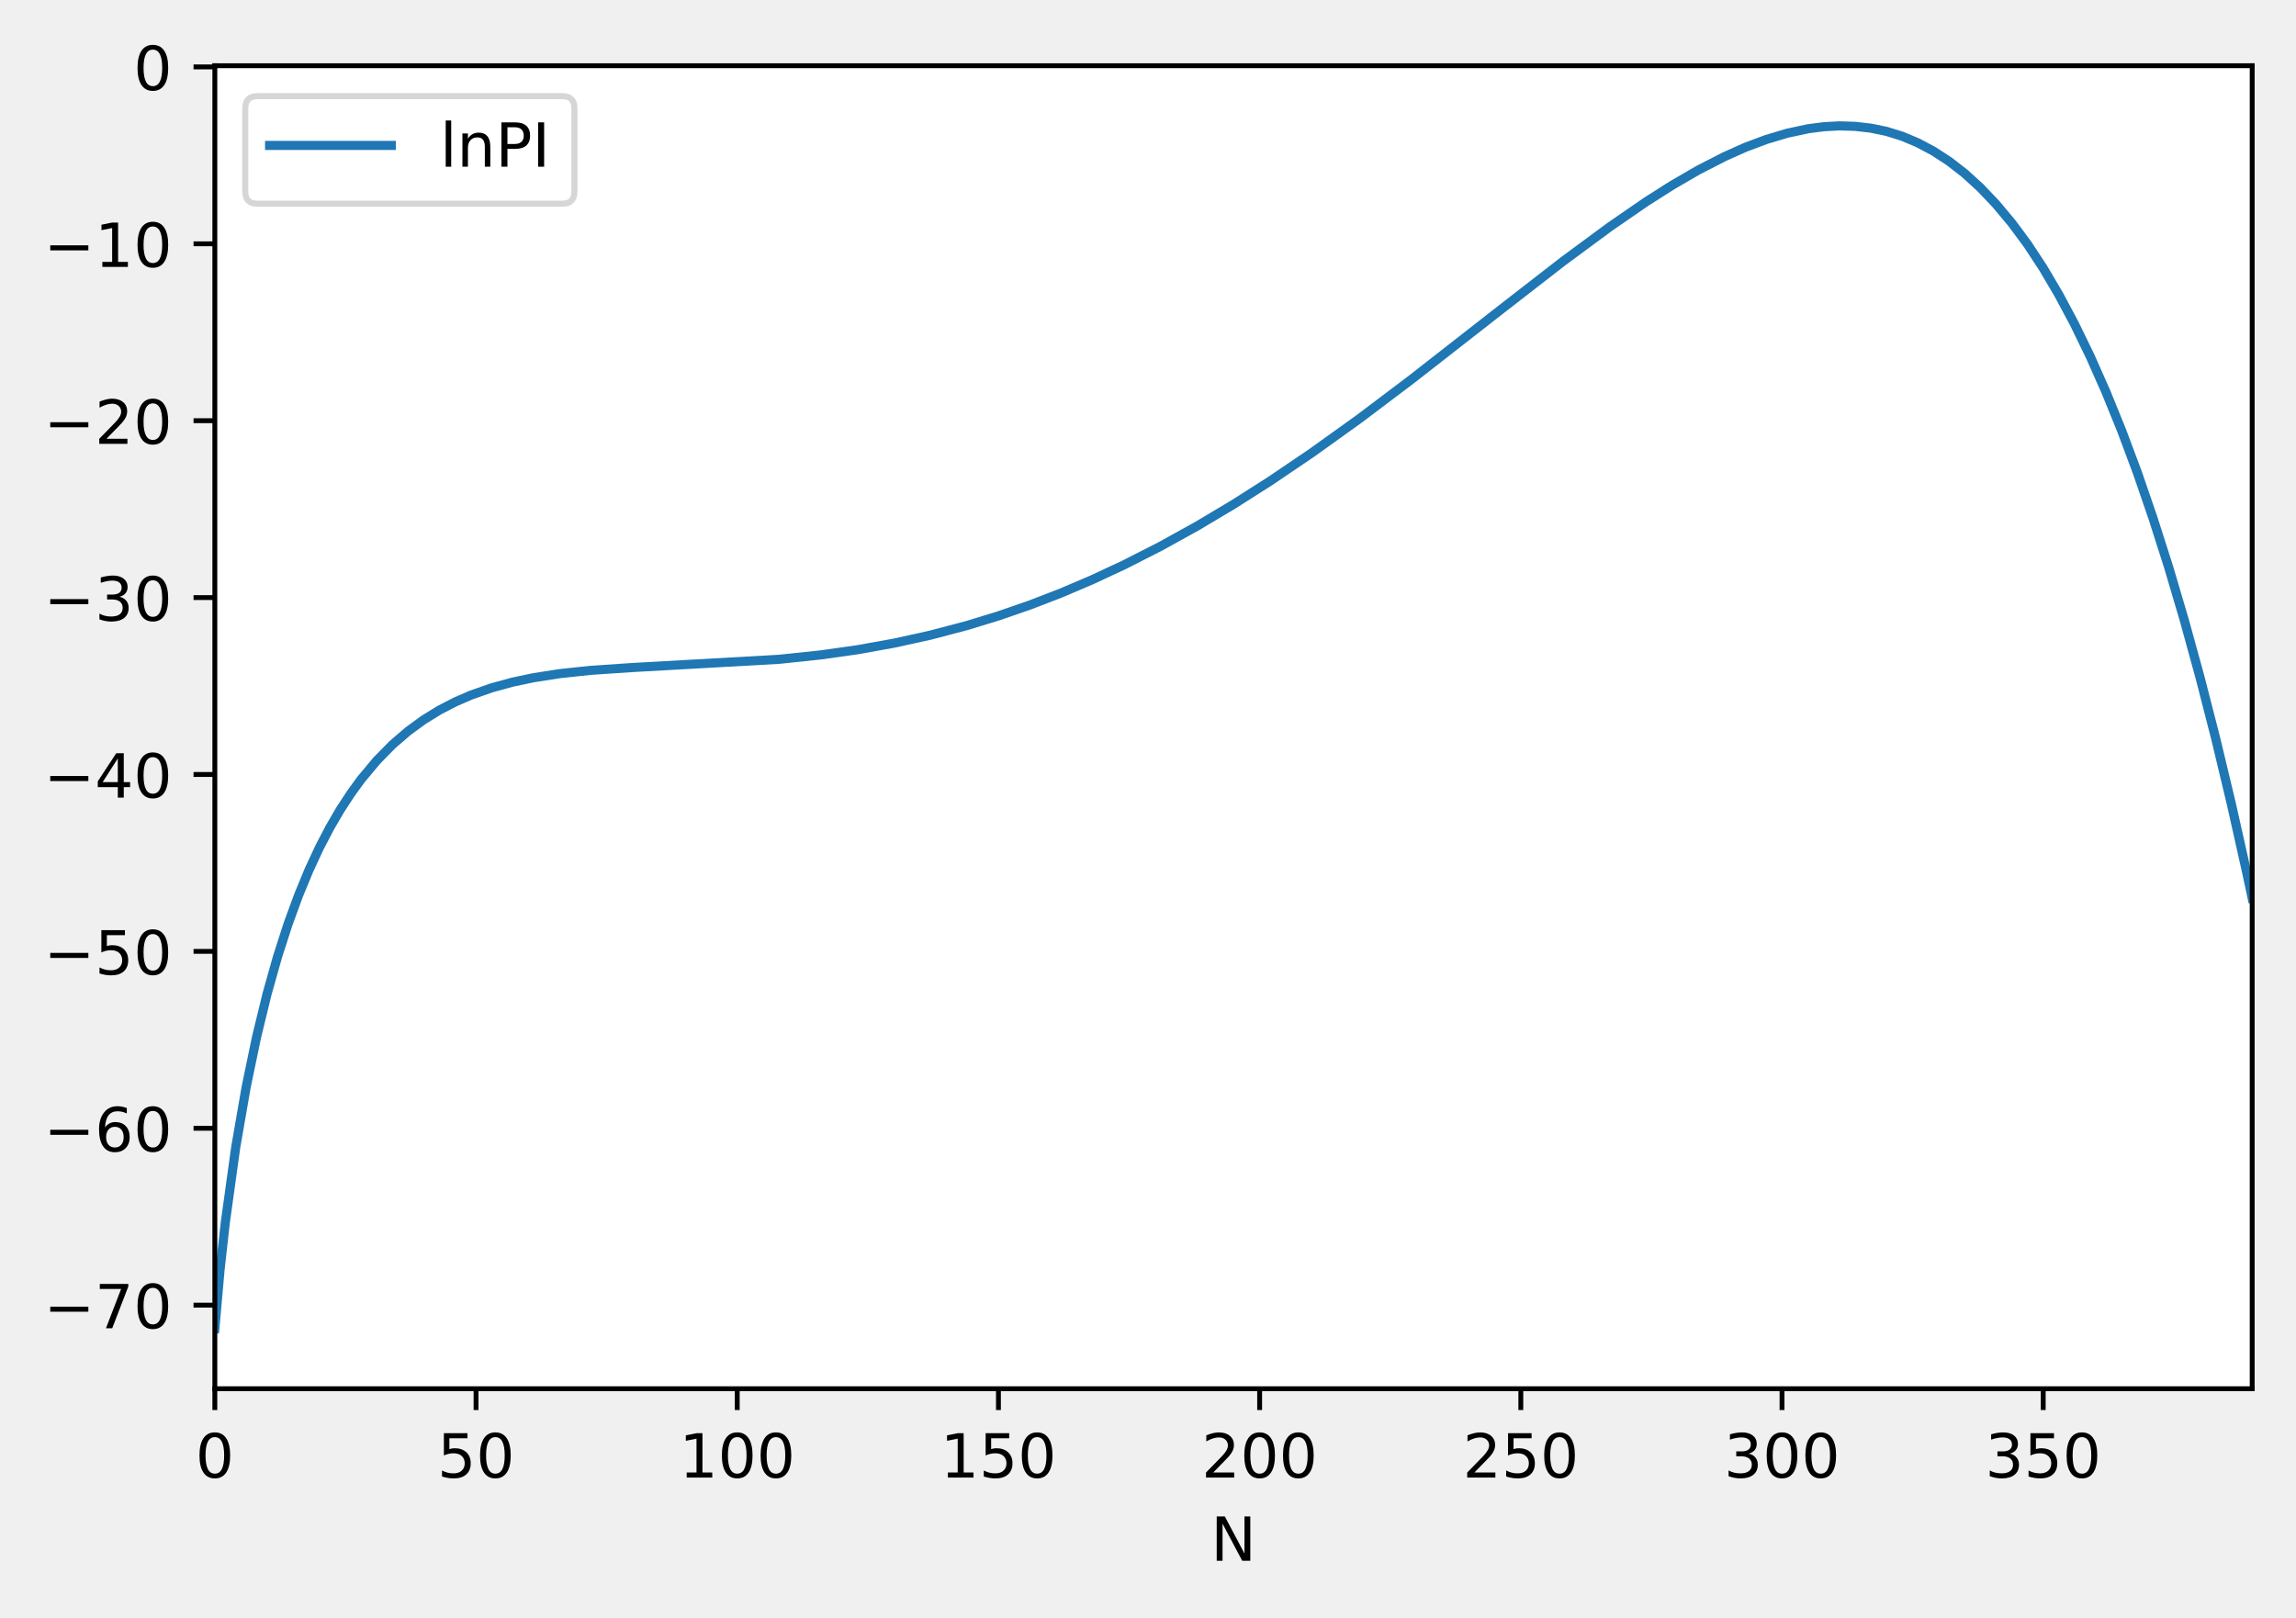
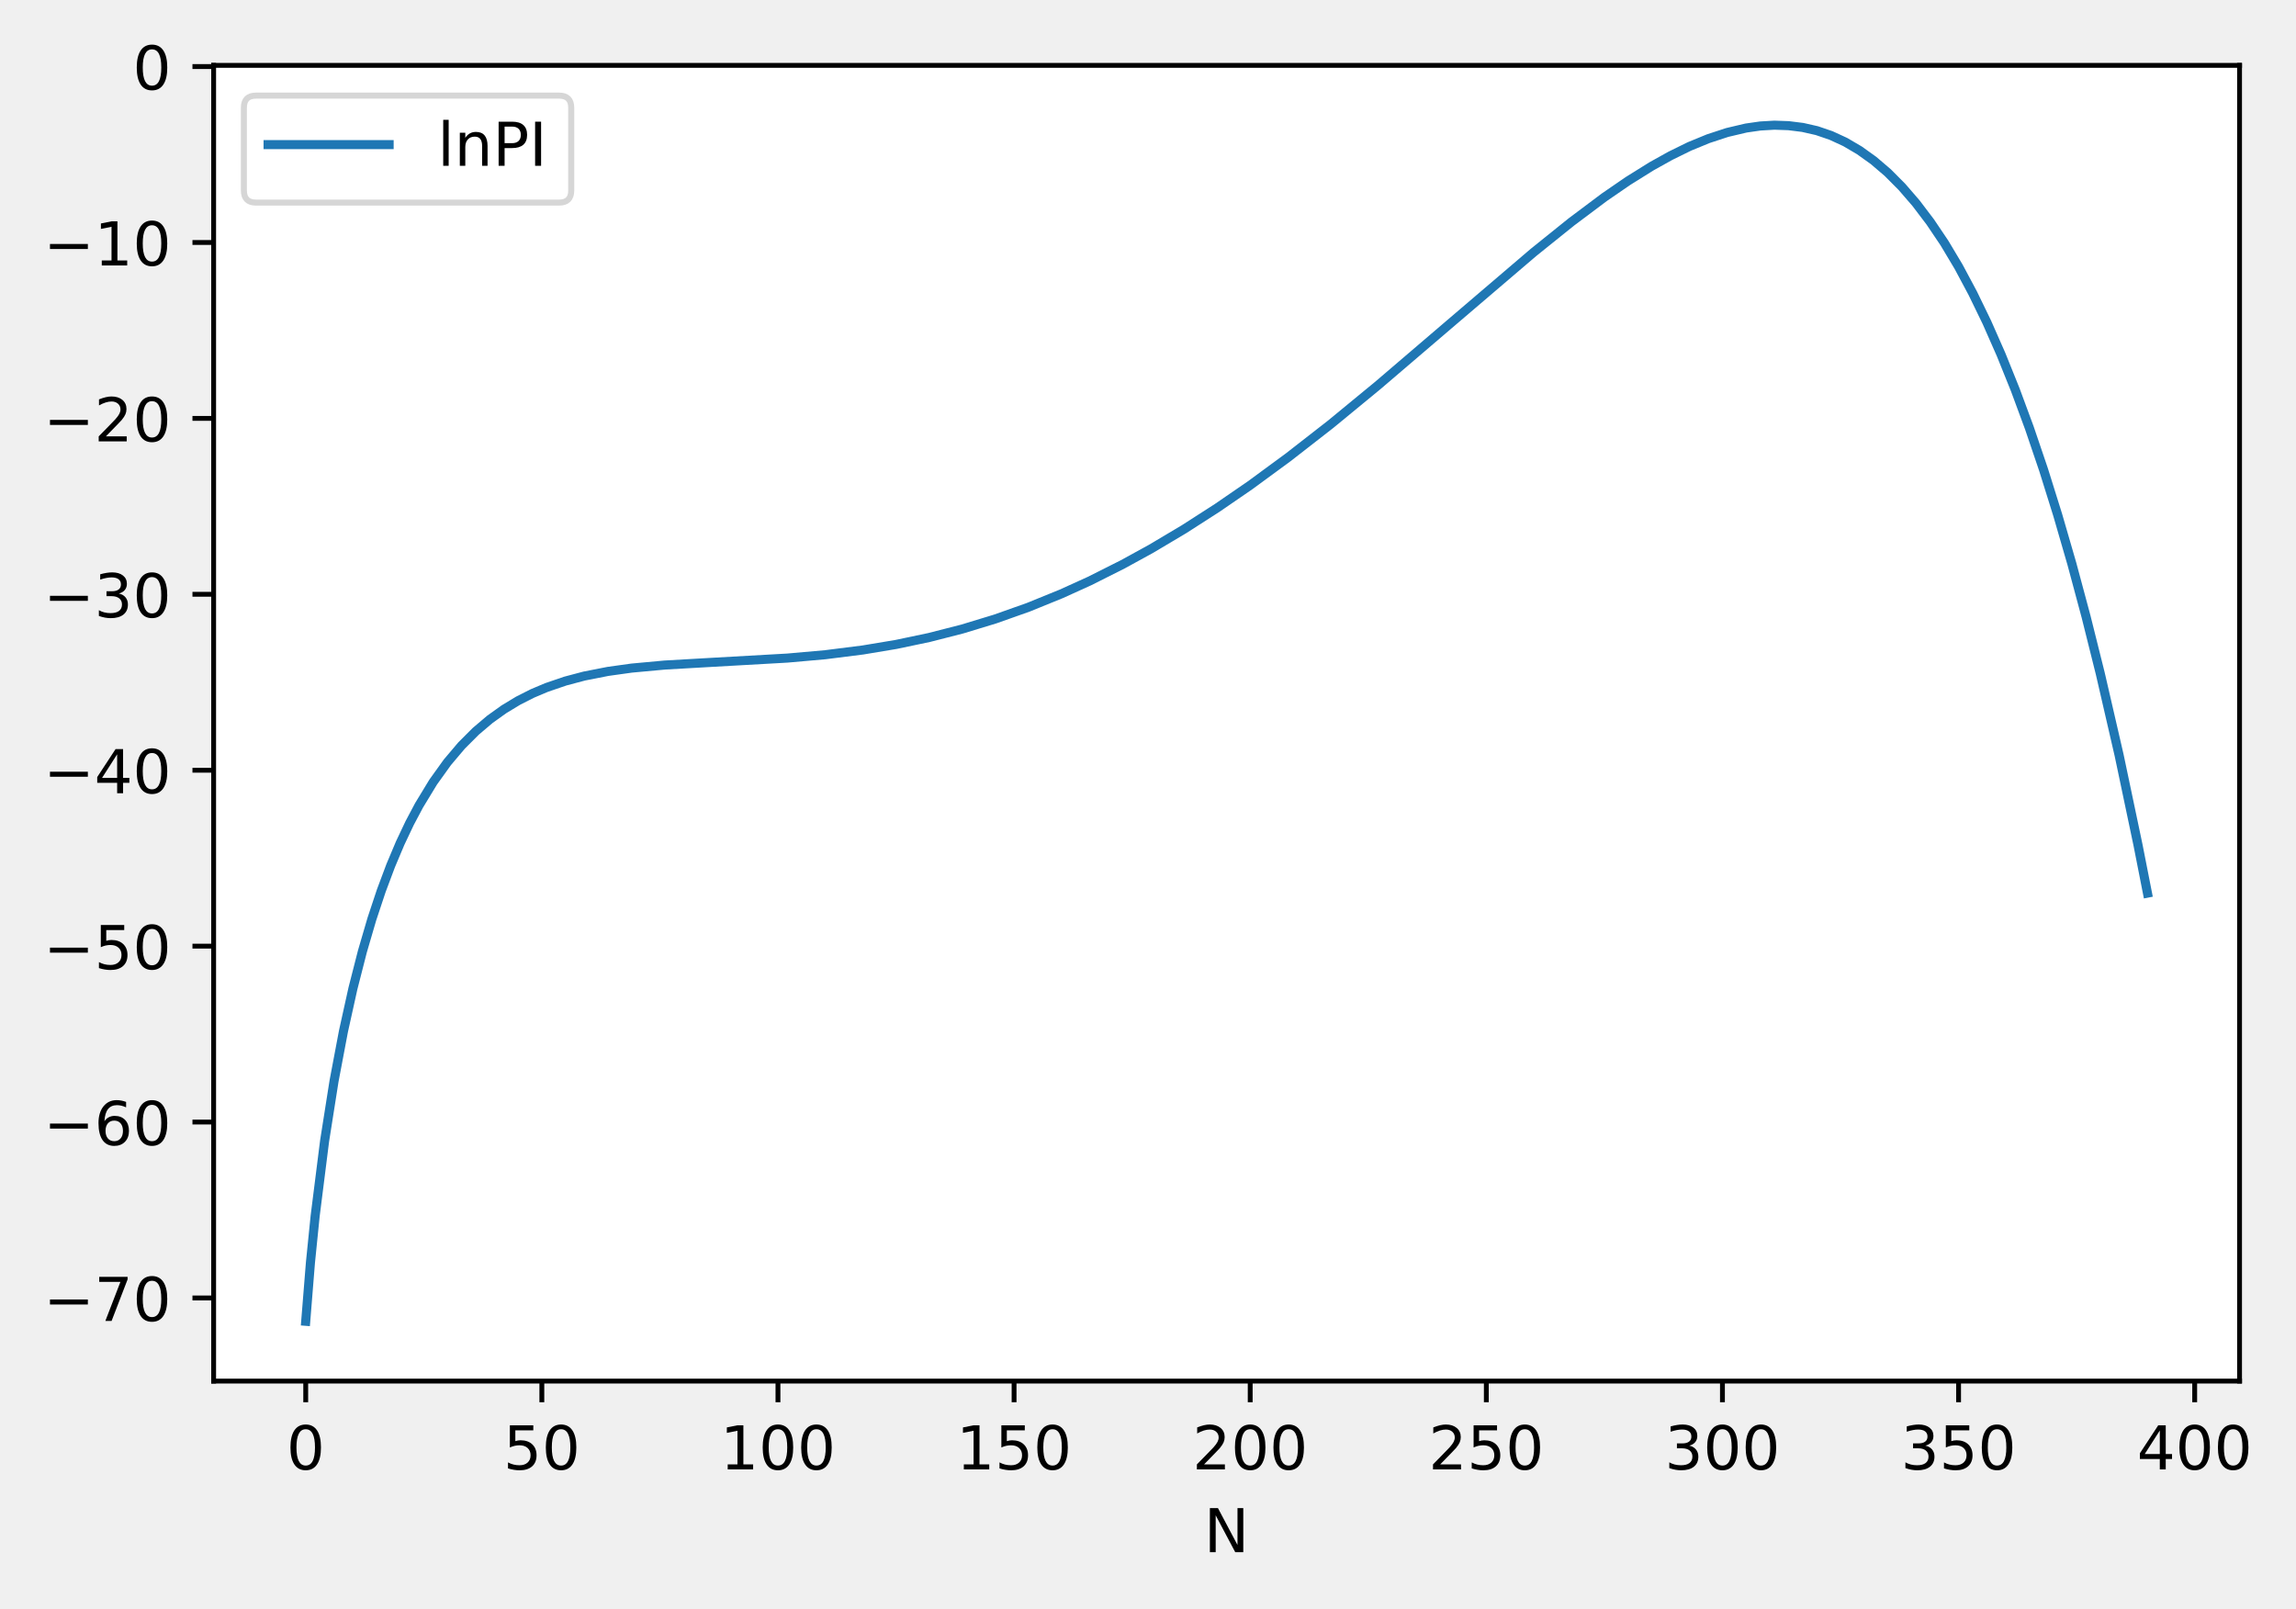
- <svg xmlns="http://www.w3.org/2000/svg" xmlns:xlink="http://www.w3.org/1999/xlink" height="265.799pt" version="1.1" viewBox="0 0 377.305 265.799" width="377.305pt">
+ <svg xmlns="http://www.w3.org/2000/svg" xmlns:xlink="http://www.w3.org/1999/xlink" height="265.799pt" version="1.1" viewBox="0 0 379.434 265.799" width="379.434pt">
  <defs>
    <style type="text/css">
*{stroke-linecap:butt;stroke-linejoin:round;}
  </style>
  </defs>
  <g id="figure_1">
    <g id="patch_1">
-       <path d="M 0 265.799  L 377.305 265.799  L 377.305 0  L 0 0  z " style="fill:none;" />
+       <path d="M 0 265.799  L 379.434 265.799  L 379.434 0  L 0 0  z " style="fill:none;" />
    </g>
    <g id="axes_1">
      <g id="patch_2">
        <path d="M 35.305 228.242  L 370.105 228.242  L 370.105 10.802  L 35.305 10.802  z " style="fill:#ffffff;" />
      </g>
      <g id="matplotlib.axis_1">
        <g id="xtick_1">
          <g id="line2d_1">
            <defs>
-               <path d="M 0 0  L 0 3.5  " id="m307e78f4db" style="stroke:#000000;stroke-width:0.8;" />
-             </defs>
-             <g>
-               <use style="stroke:#000000;stroke-width:0.8;" x="35.305" xlink:href="#m307e78f4db" y="228.242" />
+               <path d="M 0 0  L 0 3.5  " id="m46a342f870" style="stroke:#000000;stroke-width:0.8;" />
+             </defs>
+             <g>
+               <use style="stroke:#000000;stroke-width:0.8;" x="50.523" xlink:href="#m46a342f870" y="228.242" />
            </g>
          </g>
          <g id="text_1">
            <defs>
              <path d="M 31.781 66.406  Q 24.172 66.406 20.328 58.906  Q 16.5 51.422 16.5 36.375  Q 16.5 21.391 20.328 13.891  Q 24.172 6.391 31.781 6.391  Q 39.453 6.391 43.281 13.891  Q 47.125 21.391 47.125 36.375  Q 47.125 51.422 43.281 58.906  Q 39.453 66.406 31.781 66.406  z M 31.781 74.219  Q 44.047 74.219 50.516 64.516  Q 56.984 54.828 56.984 36.375  Q 56.984 17.969 50.516 8.266  Q 44.047 -1.422 31.781 -1.422  Q 19.531 -1.422 13.062 8.266  Q 6.594 17.969 6.594 36.375  Q 6.594 54.828 13.062 64.516  Q 19.531 74.219 31.781 74.219  z " id="DejaVuSans-48" />
            </defs>
-             <g transform="translate(32.12344 242.8408)scale(0.1 -0.1)">
+             <g transform="translate(47.34162 242.8408)scale(0.1 -0.1)">
              <use xlink:href="#DejaVuSans-48" />
            </g>
          </g>
        </g>
        <g id="xtick_2">
          <g id="line2d_2">
            <g>
-               <use style="stroke:#000000;stroke-width:0.8;" x="78.228" xlink:href="#m307e78f4db" y="228.242" />
+               <use style="stroke:#000000;stroke-width:0.8;" x="89.544" xlink:href="#m46a342f870" y="228.242" />
            </g>
          </g>
          <g id="text_2">
            <defs>
              <path d="M 10.797 72.906  L 49.516 72.906  L 49.516 64.594  L 19.828 64.594  L 19.828 46.734  Q 21.969 47.469 24.109 47.828  Q 26.266 48.188 28.422 48.188  Q 40.625 48.188 47.75 41.5  Q 54.891 34.812 54.891 23.391  Q 54.891 11.625 47.562 5.094  Q 40.234 -1.422 26.906 -1.422  Q 22.312 -1.422 17.547 -0.641  Q 12.797 0.141 7.719 1.703  L 7.719 11.625  Q 12.109 9.234 16.797 8.062  Q 21.484 6.891 26.703 6.891  Q 35.156 6.891 40.078 11.328  Q 45.016 15.766 45.016 23.391  Q 45.016 31 40.078 35.438  Q 35.156 39.891 26.703 39.891  Q 22.75 39.891 18.812 39.016  Q 14.891 38.141 10.797 36.281  z " id="DejaVuSans-53" />
            </defs>
-             <g transform="translate(71.86526 242.8408)scale(0.1 -0.1)">
+             <g transform="translate(83.18135 242.8408)scale(0.1 -0.1)">
              <use xlink:href="#DejaVuSans-53" />
              <use x="63.623" xlink:href="#DejaVuSans-48" />
            </g>
          </g>
        </g>
        <g id="xtick_3">
          <g id="line2d_3">
            <g>
-               <use style="stroke:#000000;stroke-width:0.8;" x="121.151" xlink:href="#m307e78f4db" y="228.242" />
+               <use style="stroke:#000000;stroke-width:0.8;" x="128.565" xlink:href="#m46a342f870" y="228.242" />
            </g>
          </g>
          <g id="text_3">
            <defs>
              <path d="M 12.406 8.297  L 28.516 8.297  L 28.516 63.922  L 10.984 60.406  L 10.984 69.391  L 28.422 72.906  L 38.281 72.906  L 38.281 8.297  L 54.391 8.297  L 54.391 0  L 12.406 0  z " id="DejaVuSans-49" />
            </defs>
-             <g transform="translate(111.6071 242.8408)scale(0.1 -0.1)">
+             <g transform="translate(119.0211 242.8408)scale(0.1 -0.1)">
              <use xlink:href="#DejaVuSans-49" />
              <use x="63.623" xlink:href="#DejaVuSans-48" />
              <use x="127.246" xlink:href="#DejaVuSans-48" />
            </g>
          </g>
        </g>
        <g id="xtick_4">
          <g id="line2d_4">
            <g>
-               <use style="stroke:#000000;stroke-width:0.8;" x="164.074" xlink:href="#m307e78f4db" y="228.242" />
+               <use style="stroke:#000000;stroke-width:0.8;" x="167.586" xlink:href="#m46a342f870" y="228.242" />
            </g>
          </g>
          <g id="text_4">
-             <g transform="translate(154.5302 242.8408)scale(0.1 -0.1)">
+             <g transform="translate(158.0421 242.8408)scale(0.1 -0.1)">
              <use xlink:href="#DejaVuSans-49" />
              <use x="63.623" xlink:href="#DejaVuSans-53" />
              <use x="127.246" xlink:href="#DejaVuSans-48" />
            </g>
          </g>
        </g>
        <g id="xtick_5">
          <g id="line2d_5">
            <g>
-               <use style="stroke:#000000;stroke-width:0.8;" x="206.997" xlink:href="#m307e78f4db" y="228.242" />
+               <use style="stroke:#000000;stroke-width:0.8;" x="206.607" xlink:href="#m46a342f870" y="228.242" />
            </g>
          </g>
          <g id="text_5">
            <defs>
              <path d="M 19.188 8.297  L 53.609 8.297  L 53.609 0  L 7.328 0  L 7.328 8.297  Q 12.938 14.109 22.625 23.891  Q 32.328 33.688 34.812 36.531  Q 39.547 41.844 41.422 45.531  Q 43.312 49.219 43.312 52.781  Q 43.312 58.594 39.234 62.25  Q 35.156 65.922 28.609 65.922  Q 23.969 65.922 18.812 64.312  Q 13.672 62.703 7.812 59.422  L 7.812 69.391  Q 13.766 71.781 18.938 73  Q 24.125 74.219 28.422 74.219  Q 39.75 74.219 46.484 68.547  Q 53.219 62.891 53.219 53.422  Q 53.219 48.922 51.531 44.891  Q 49.859 40.875 45.406 35.406  Q 44.188 33.984 37.641 27.219  Q 31.109 20.453 19.188 8.297  z " id="DejaVuSans-50" />
            </defs>
-             <g transform="translate(197.4532 242.8408)scale(0.1 -0.1)">
+             <g transform="translate(197.063 242.8408)scale(0.1 -0.1)">
              <use xlink:href="#DejaVuSans-50" />
              <use x="63.623" xlink:href="#DejaVuSans-48" />
              <use x="127.246" xlink:href="#DejaVuSans-48" />
            </g>
          </g>
        </g>
        <g id="xtick_6">
          <g id="line2d_6">
            <g>
-               <use style="stroke:#000000;stroke-width:0.8;" x="249.92" xlink:href="#m307e78f4db" y="228.242" />
+               <use style="stroke:#000000;stroke-width:0.8;" x="245.628" xlink:href="#m46a342f870" y="228.242" />
            </g>
          </g>
          <g id="text_6">
-             <g transform="translate(240.3763 242.8408)scale(0.1 -0.1)">
+             <g transform="translate(236.084 242.8408)scale(0.1 -0.1)">
              <use xlink:href="#DejaVuSans-50" />
              <use x="63.623" xlink:href="#DejaVuSans-53" />
              <use x="127.246" xlink:href="#DejaVuSans-48" />
            </g>
          </g>
        </g>
        <g id="xtick_7">
          <g id="line2d_7">
            <g>
-               <use style="stroke:#000000;stroke-width:0.8;" x="292.843" xlink:href="#m307e78f4db" y="228.242" />
+               <use style="stroke:#000000;stroke-width:0.8;" x="284.649" xlink:href="#m46a342f870" y="228.242" />
            </g>
          </g>
          <g id="text_7">
            <defs>
              <path d="M 40.578 39.312  Q 47.656 37.797 51.625 33  Q 55.609 28.219 55.609 21.188  Q 55.609 10.406 48.188 4.484  Q 40.766 -1.422 27.094 -1.422  Q 22.516 -1.422 17.656 -0.516  Q 12.797 0.391 7.625 2.203  L 7.625 11.719  Q 11.719 9.328 16.594 8.109  Q 21.484 6.891 26.812 6.891  Q 36.078 6.891 40.938 10.547  Q 45.797 14.203 45.797 21.188  Q 45.797 27.641 41.281 31.266  Q 36.766 34.906 28.719 34.906  L 20.219 34.906  L 20.219 43.016  L 29.109 43.016  Q 36.375 43.016 40.234 45.922  Q 44.094 48.828 44.094 54.297  Q 44.094 59.906 40.109 62.906  Q 36.141 65.922 28.719 65.922  Q 24.656 65.922 20.016 65.031  Q 15.375 64.156 9.812 62.312  L 9.812 71.094  Q 15.438 72.656 20.344 73.438  Q 25.25 74.219 29.594 74.219  Q 40.828 74.219 47.359 69.109  Q 53.906 64.016 53.906 55.328  Q 53.906 49.266 50.438 45.094  Q 46.969 40.922 40.578 39.312  z " id="DejaVuSans-51" />
            </defs>
-             <g transform="translate(283.2994 242.8408)scale(0.1 -0.1)">
+             <g transform="translate(275.105 242.8408)scale(0.1 -0.1)">
              <use xlink:href="#DejaVuSans-51" />
              <use x="63.623" xlink:href="#DejaVuSans-48" />
              <use x="127.246" xlink:href="#DejaVuSans-48" />
            </g>
          </g>
        </g>
        <g id="xtick_8">
          <g id="line2d_8">
            <g>
-               <use style="stroke:#000000;stroke-width:0.8;" x="335.766" xlink:href="#m307e78f4db" y="228.242" />
+               <use style="stroke:#000000;stroke-width:0.8;" x="323.67" xlink:href="#m46a342f870" y="228.242" />
            </g>
          </g>
          <g id="text_8">
-             <g transform="translate(326.2225 242.8408)scale(0.1 -0.1)">
+             <g transform="translate(314.126 242.8408)scale(0.1 -0.1)">
              <use xlink:href="#DejaVuSans-51" />
              <use x="63.623" xlink:href="#DejaVuSans-53" />
              <use x="127.246" xlink:href="#DejaVuSans-48" />
            </g>
          </g>
        </g>
-         <g id="text_9">
+         <g id="xtick_9">
+           <g id="line2d_9">
+             <g>
+               <use style="stroke:#000000;stroke-width:0.8;" x="362.691" xlink:href="#m46a342f870" y="228.242" />
+             </g>
+           </g>
+           <g id="text_9">
+             <defs>
+               <path d="M 37.797 64.312  L 12.891 25.391  L 37.797 25.391  z M 35.203 72.906  L 47.609 72.906  L 47.609 25.391  L 58.016 25.391  L 58.016 17.188  L 47.609 17.188  L 47.609 0  L 37.797 0  L 37.797 17.188  L 4.891 17.188  L 4.891 26.703  z " id="DejaVuSans-52" />
+             </defs>
+             <g transform="translate(353.147 242.8408)scale(0.1 -0.1)">
+               <use xlink:href="#DejaVuSans-52" />
+               <use x="63.623" xlink:href="#DejaVuSans-48" />
+               <use x="127.246" xlink:href="#DejaVuSans-48" />
+             </g>
+           </g>
+         </g>
+         <g id="text_10">
          <defs>
            <path d="M 9.812 72.906  L 23.094 72.906  L 55.422 11.922  L 55.422 72.906  L 64.984 72.906  L 64.984 0  L 51.703 0  L 19.391 60.984  L 19.391 0  L 9.812 0  z " id="DejaVuSans-78" />
          </defs>
          <g transform="translate(198.9641 256.519)scale(0.1 -0.1)">
            <use xlink:href="#DejaVuSans-78" />
          </g>
        </g>
      </g>
      <g id="matplotlib.axis_2">
        <g id="ytick_1">
-           <g id="line2d_9">
-             <defs>
-               <path d="M 0 0  L -3.5 0  " id="m85e754deab" style="stroke:#000000;stroke-width:0.8;" />
-             </defs>
-             <g>
-               <use style="stroke:#000000;stroke-width:0.8;" x="35.305" xlink:href="#m85e754deab" y="214.507" />
-             </g>
-           </g>
-           <g id="text_10">
+           <g id="line2d_10">
+             <defs>
+               <path d="M 0 0  L -3.5 0  " id="m2eddbb0fd1" style="stroke:#000000;stroke-width:0.8;" />
+             </defs>
+             <g>
+               <use style="stroke:#000000;stroke-width:0.8;" x="35.305" xlink:href="#m2eddbb0fd1" y="214.507" />
+             </g>
+           </g>
+           <g id="text_11">
            <defs>
              <path d="M 10.594 35.5  L 73.188 35.5  L 73.188 27.203  L 10.594 27.203  z " id="DejaVuSans-8722" />
              <path d="M 8.203 72.906  L 55.078 72.906  L 55.078 68.703  L 28.609 0  L 18.312 0  L 43.219 64.594  L 8.203 64.594  z " id="DejaVuSans-55" />
            </defs>
            <g transform="translate(7.2 218.3058)scale(0.1 -0.1)">
              <use xlink:href="#DejaVuSans-8722" />
              <use x="83.789" xlink:href="#DejaVuSans-55" />
              <use x="147.412" xlink:href="#DejaVuSans-48" />
            </g>
          </g>
        </g>
        <g id="ytick_2">
-           <g id="line2d_10">
-             <g>
-               <use style="stroke:#000000;stroke-width:0.8;" x="35.305" xlink:href="#m85e754deab" y="185.434" />
-             </g>
-           </g>
-           <g id="text_11">
+           <g id="line2d_11">
+             <g>
+               <use style="stroke:#000000;stroke-width:0.8;" x="35.305" xlink:href="#m2eddbb0fd1" y="185.434" />
+             </g>
+           </g>
+           <g id="text_12">
            <defs>
              <path d="M 33.016 40.375  Q 26.375 40.375 22.484 35.828  Q 18.609 31.297 18.609 23.391  Q 18.609 15.531 22.484 10.953  Q 26.375 6.391 33.016 6.391  Q 39.656 6.391 43.531 10.953  Q 47.406 15.531 47.406 23.391  Q 47.406 31.297 43.531 35.828  Q 39.656 40.375 33.016 40.375  z M 52.594 71.297  L 52.594 62.312  Q 48.875 64.062 45.094 64.984  Q 41.312 65.922 37.594 65.922  Q 27.828 65.922 22.672 59.328  Q 17.531 52.734 16.797 39.406  Q 19.672 43.656 24.016 45.922  Q 28.375 48.188 33.594 48.188  Q 44.578 48.188 50.953 41.516  Q 57.328 34.859 57.328 23.391  Q 57.328 12.156 50.688 5.359  Q 44.047 -1.422 33.016 -1.422  Q 20.359 -1.422 13.672 8.266  Q 6.984 17.969 6.984 36.375  Q 6.984 53.656 15.188 63.938  Q 23.391 74.219 37.203 74.219  Q 40.922 74.219 44.703 73.484  Q 48.484 72.75 52.594 71.297  z " id="DejaVuSans-54" />
            </defs>
            <g transform="translate(7.2 189.2333)scale(0.1 -0.1)">
              <use xlink:href="#DejaVuSans-8722" />
              <use x="83.789" xlink:href="#DejaVuSans-54" />
              <use x="147.412" xlink:href="#DejaVuSans-48" />
            </g>
          </g>
        </g>
        <g id="ytick_3">
-           <g id="line2d_11">
-             <g>
-               <use style="stroke:#000000;stroke-width:0.8;" x="35.305" xlink:href="#m85e754deab" y="156.362" />
-             </g>
-           </g>
-           <g id="text_12">
+           <g id="line2d_12">
+             <g>
+               <use style="stroke:#000000;stroke-width:0.8;" x="35.305" xlink:href="#m2eddbb0fd1" y="156.362" />
+             </g>
+           </g>
+           <g id="text_13">
            <g transform="translate(7.2 160.1608)scale(0.1 -0.1)">
              <use xlink:href="#DejaVuSans-8722" />
              <use x="83.789" xlink:href="#DejaVuSans-53" />
              <use x="147.412" xlink:href="#DejaVuSans-48" />
            </g>
          </g>
        </g>
        <g id="ytick_4">
-           <g id="line2d_12">
-             <g>
-               <use style="stroke:#000000;stroke-width:0.8;" x="35.305" xlink:href="#m85e754deab" y="127.289" />
-             </g>
-           </g>
-           <g id="text_13">
-             <defs>
-               <path d="M 37.797 64.312  L 12.891 25.391  L 37.797 25.391  z M 35.203 72.906  L 47.609 72.906  L 47.609 25.391  L 58.016 25.391  L 58.016 17.188  L 47.609 17.188  L 47.609 0  L 37.797 0  L 37.797 17.188  L 4.891 17.188  L 4.891 26.703  z " id="DejaVuSans-52" />
-             </defs>
+           <g id="line2d_13">
+             <g>
+               <use style="stroke:#000000;stroke-width:0.8;" x="35.305" xlink:href="#m2eddbb0fd1" y="127.289" />
+             </g>
+           </g>
+           <g id="text_14">
            <g transform="translate(7.2 131.0883)scale(0.1 -0.1)">
              <use xlink:href="#DejaVuSans-8722" />
              <use x="83.789" xlink:href="#DejaVuSans-52" />
              <use x="147.412" xlink:href="#DejaVuSans-48" />
            </g>
          </g>
        </g>
        <g id="ytick_5">
-           <g id="line2d_13">
-             <g>
-               <use style="stroke:#000000;stroke-width:0.8;" x="35.305" xlink:href="#m85e754deab" y="98.217" />
-             </g>
-           </g>
-           <g id="text_14">
+           <g id="line2d_14">
+             <g>
+               <use style="stroke:#000000;stroke-width:0.8;" x="35.305" xlink:href="#m2eddbb0fd1" y="98.217" />
+             </g>
+           </g>
+           <g id="text_15">
            <g transform="translate(7.2 102.0159)scale(0.1 -0.1)">
              <use xlink:href="#DejaVuSans-8722" />
              <use x="83.789" xlink:href="#DejaVuSans-51" />
              <use x="147.412" xlink:href="#DejaVuSans-48" />
            </g>
          </g>
        </g>
        <g id="ytick_6">
-           <g id="line2d_14">
-             <g>
-               <use style="stroke:#000000;stroke-width:0.8;" x="35.305" xlink:href="#m85e754deab" y="69.144" />
-             </g>
-           </g>
-           <g id="text_15">
+           <g id="line2d_15">
+             <g>
+               <use style="stroke:#000000;stroke-width:0.8;" x="35.305" xlink:href="#m2eddbb0fd1" y="69.144" />
+             </g>
+           </g>
+           <g id="text_16">
            <g transform="translate(7.2 72.94339)scale(0.1 -0.1)">
              <use xlink:href="#DejaVuSans-8722" />
              <use x="83.789" xlink:href="#DejaVuSans-50" />
              <use x="147.412" xlink:href="#DejaVuSans-48" />
            </g>
          </g>
        </g>
        <g id="ytick_7">
-           <g id="line2d_15">
-             <g>
-               <use style="stroke:#000000;stroke-width:0.8;" x="35.305" xlink:href="#m85e754deab" y="40.072" />
-             </g>
-           </g>
-           <g id="text_16">
+           <g id="line2d_16">
+             <g>
+               <use style="stroke:#000000;stroke-width:0.8;" x="35.305" xlink:href="#m2eddbb0fd1" y="40.072" />
+             </g>
+           </g>
+           <g id="text_17">
            <g transform="translate(7.2 43.87091)scale(0.1 -0.1)">
              <use xlink:href="#DejaVuSans-8722" />
              <use x="83.789" xlink:href="#DejaVuSans-49" />
              <use x="147.412" xlink:href="#DejaVuSans-48" />
            </g>
          </g>
        </g>
        <g id="ytick_8">
-           <g id="line2d_16">
-             <g>
-               <use style="stroke:#000000;stroke-width:0.8;" x="35.305" xlink:href="#m85e754deab" y="10.999" />
-             </g>
-           </g>
-           <g id="text_17">
+           <g id="line2d_17">
+             <g>
+               <use style="stroke:#000000;stroke-width:0.8;" x="35.305" xlink:href="#m2eddbb0fd1" y="10.999" />
+             </g>
+           </g>
+           <g id="text_18">
            <g transform="translate(21.94219 14.79844)scale(0.1 -0.1)">
              <use xlink:href="#DejaVuSans-48" />
            </g>
          </g>
        </g>
      </g>
-       <g id="line2d_17">
-         <path clip-path="url(#p68de27a610)" d="M 35.305 218.359  L 36.163 208.661  L 37.022 200.936  L 38.739 188.546  L 40.455 178.649  L 42.172 170.394  L 43.889 163.347  L 45.606 157.242  L 47.323 151.905  L 49.04 147.204  L 50.757 143.04  L 52.474 139.337  L 54.191 136.038  L 55.908 133.091  L 57.625 130.453  L 59.342 128.091  L 61.917 125.004  L 64.492 122.384  L 67.068 120.166  L 69.643 118.289  L 72.219 116.704  L 74.794 115.372  L 77.369 114.253  L 80.803 113.048  L 84.237 112.111  L 87.671 111.386  L 91.963 110.718  L 97.114 110.168  L 103.982 109.708  L 128.019 108.36  L 134.886 107.636  L 140.895 106.788  L 146.905 105.709  L 152.914 104.385  L 158.923 102.801  L 164.074 101.223  L 169.225 99.444  L 174.375 97.458  L 179.526 95.259  L 184.677 92.856  L 190.686 89.798  L 196.695 86.475  L 202.705 82.892  L 208.714 79.068  L 215.582 74.417  L 223.308 68.875  L 231.892 62.4  L 246.486 51  L 256.788 43.004  L 264.514 37.297  L 270.523 33.154  L 274.815 30.429  L 279.108 27.938  L 283.4 25.738  L 286.834 24.204  L 290.268 22.92  L 293.702 21.896  L 297.135 21.16  L 299.711 20.824  L 302.286 20.686  L 304.862 20.768  L 307.437 21.061  L 310.012 21.593  L 312.588 22.392  L 315.163 23.473  L 317.739 24.847  L 320.314 26.523  L 322.889 28.523  L 325.465 30.875  L 328.04 33.586  L 330.615 36.674  L 333.191 40.15  L 335.766 44.072  L 338.342 48.45  L 340.917 53.276  L 343.492 58.584  L 346.068 64.398  L 348.643 70.734  L 351.219 77.629  L 353.794 85.12  L 356.369 93.195  L 358.945 101.91  L 361.52 111.278  L 364.095 121.316  L 366.671 132.073  L 369.246 143.587  L 370.105 147.6  L 370.105 147.6  " style="fill:none;stroke:#1f77b4;stroke-linecap:square;stroke-width:1.5;" />
+       <g id="line2d_18">
+         <path clip-path="url(#pd207c3dc04)" d="M 50.523 218.359  L 51.303 208.661  L 52.084 200.936  L 53.645 188.546  L 55.205 178.649  L 56.766 170.394  L 58.327 163.347  L 59.888 157.242  L 61.449 151.905  L 63.01 147.204  L 64.57 143.04  L 66.131 139.337  L 67.692 136.038  L 69.253 133.091  L 71.594 129.239  L 73.935 125.977  L 76.277 123.209  L 78.618 120.865  L 80.959 118.88  L 83.3 117.204  L 85.642 115.79  L 87.983 114.604  L 90.324 113.615  L 93.446 112.55  L 96.568 111.723  L 100.47 110.958  L 104.372 110.413  L 109.835 109.909  L 117.639 109.462  L 130.126 108.756  L 136.369 108.203  L 142.612 107.415  L 148.075 106.504  L 153.538 105.357  L 159.001 103.96  L 164.464 102.298  L 169.927 100.362  L 175.39 98.141  L 180.073 96.016  L 185.535 93.269  L 190.218 90.7  L 195.681 87.451  L 201.144 83.941  L 206.607 80.187  L 212.85 75.605  L 219.874 70.134  L 227.678 63.715  L 239.384 53.704  L 253.432 41.708  L 259.675 36.687  L 265.138 32.591  L 269.04 29.91  L 272.942 27.476  L 276.064 25.738  L 279.186 24.204  L 282.307 22.92  L 285.429 21.896  L 288.551 21.16  L 290.892 20.824  L 293.233 20.686  L 295.575 20.768  L 297.916 21.061  L 300.257 21.593  L 302.598 22.392  L 304.94 23.473  L 307.281 24.847  L 309.622 26.523  L 311.963 28.523  L 314.305 30.875  L 316.646 33.586  L 318.987 36.674  L 321.328 40.15  L 323.67 44.072  L 326.011 48.45  L 328.352 53.276  L 330.693 58.584  L 333.035 64.398  L 335.376 70.734  L 337.717 77.629  L 340.059 85.12  L 342.4 93.195  L 344.741 101.91  L 347.082 111.278  L 350.204 124.812  L 353.326 139.657  L 354.887 147.6  L 354.887 147.6  " style="fill:none;stroke:#1f77b4;stroke-linecap:square;stroke-width:1.5;" />
      </g>
      <g id="patch_3">
        <path d="M 35.305 228.242  L 35.305 10.802  " style="fill:none;stroke:#000000;stroke-linecap:square;stroke-linejoin:miter;stroke-width:0.8;" />
      </g>
      <g id="patch_4">
        <path d="M 370.105 228.242  L 370.105 10.802  " style="fill:none;stroke:#000000;stroke-linecap:square;stroke-linejoin:miter;stroke-width:0.8;" />
      </g>
      <g id="patch_5">
        <path d="M 35.305 228.242  L 370.105 228.242  " style="fill:none;stroke:#000000;stroke-linecap:square;stroke-linejoin:miter;stroke-width:0.8;" />
      </g>
      <g id="patch_6">
        <path d="M 35.305 10.802  L 370.105 10.802  " style="fill:none;stroke:#000000;stroke-linecap:square;stroke-linejoin:miter;stroke-width:0.8;" />
      </g>
      <g id="legend_1">
        <g id="patch_7">
          <path d="M 42.305 33.481  L 92.4 33.481  Q 94.4 33.481 94.4 31.481  L 94.4 17.802  Q 94.4 15.802 92.4 15.802  L 42.305 15.802  Q 40.305 15.802 40.305 17.802  L 40.305 31.481  Q 40.305 33.481 42.305 33.481  z " style="fill:#ffffff;opacity:0.8;stroke:#cccccc;stroke-linejoin:miter;" />
        </g>
-         <g id="line2d_18">
+         <g id="line2d_19">
          <path d="M 44.305 23.901  L 64.305 23.901  " style="fill:none;stroke:#1f77b4;stroke-linecap:square;stroke-width:1.5;" />
        </g>
-         <g id="line2d_19" />
-         <g id="text_18">
+         <g id="line2d_20" />
+         <g id="text_19">
          <defs>
            <path d="M 9.422 75.984  L 18.406 75.984  L 18.406 0  L 9.422 0  z " id="DejaVuSans-108" />
            <path d="M 54.891 33.016  L 54.891 0  L 45.906 0  L 45.906 32.719  Q 45.906 40.484 42.875 44.328  Q 39.844 48.188 33.797 48.188  Q 26.516 48.188 22.312 43.547  Q 18.109 38.922 18.109 30.906  L 18.109 0  L 9.078 0  L 9.078 54.688  L 18.109 54.688  L 18.109 46.188  Q 21.344 51.125 25.703 53.562  Q 30.078 56 35.797 56  Q 45.219 56 50.047 50.172  Q 54.891 44.344 54.891 33.016  z " id="DejaVuSans-110" />
            <path d="M 19.672 64.797  L 19.672 37.406  L 32.078 37.406  Q 38.969 37.406 42.719 40.969  Q 46.484 44.531 46.484 51.125  Q 46.484 57.672 42.719 61.234  Q 38.969 64.797 32.078 64.797  z M 9.812 72.906  L 32.078 72.906  Q 44.344 72.906 50.609 67.359  Q 56.891 61.812 56.891 51.125  Q 56.891 40.328 50.609 34.812  Q 44.344 29.297 32.078 29.297  L 19.672 29.297  L 19.672 0  L 9.812 0  z " id="DejaVuSans-80" />
            <path d="M 9.812 72.906  L 19.672 72.906  L 19.672 0  L 9.812 0  z " id="DejaVuSans-73" />
          </defs>
          <g transform="translate(72.30469 27.40083)scale(0.1 -0.1)">
            <use xlink:href="#DejaVuSans-108" />
            <use x="27.783" xlink:href="#DejaVuSans-110" />
            <use x="91.162" xlink:href="#DejaVuSans-80" />
            <use x="151.465" xlink:href="#DejaVuSans-73" />
          </g>
        </g>
      </g>
    </g>
  </g>
  <defs>
-     <clipPath id="p68de27a610">
+     <clipPath id="pd207c3dc04">
      <rect height="217.44" width="334.8" x="35.305" y="10.802" />
    </clipPath>
  </defs>
</svg>
